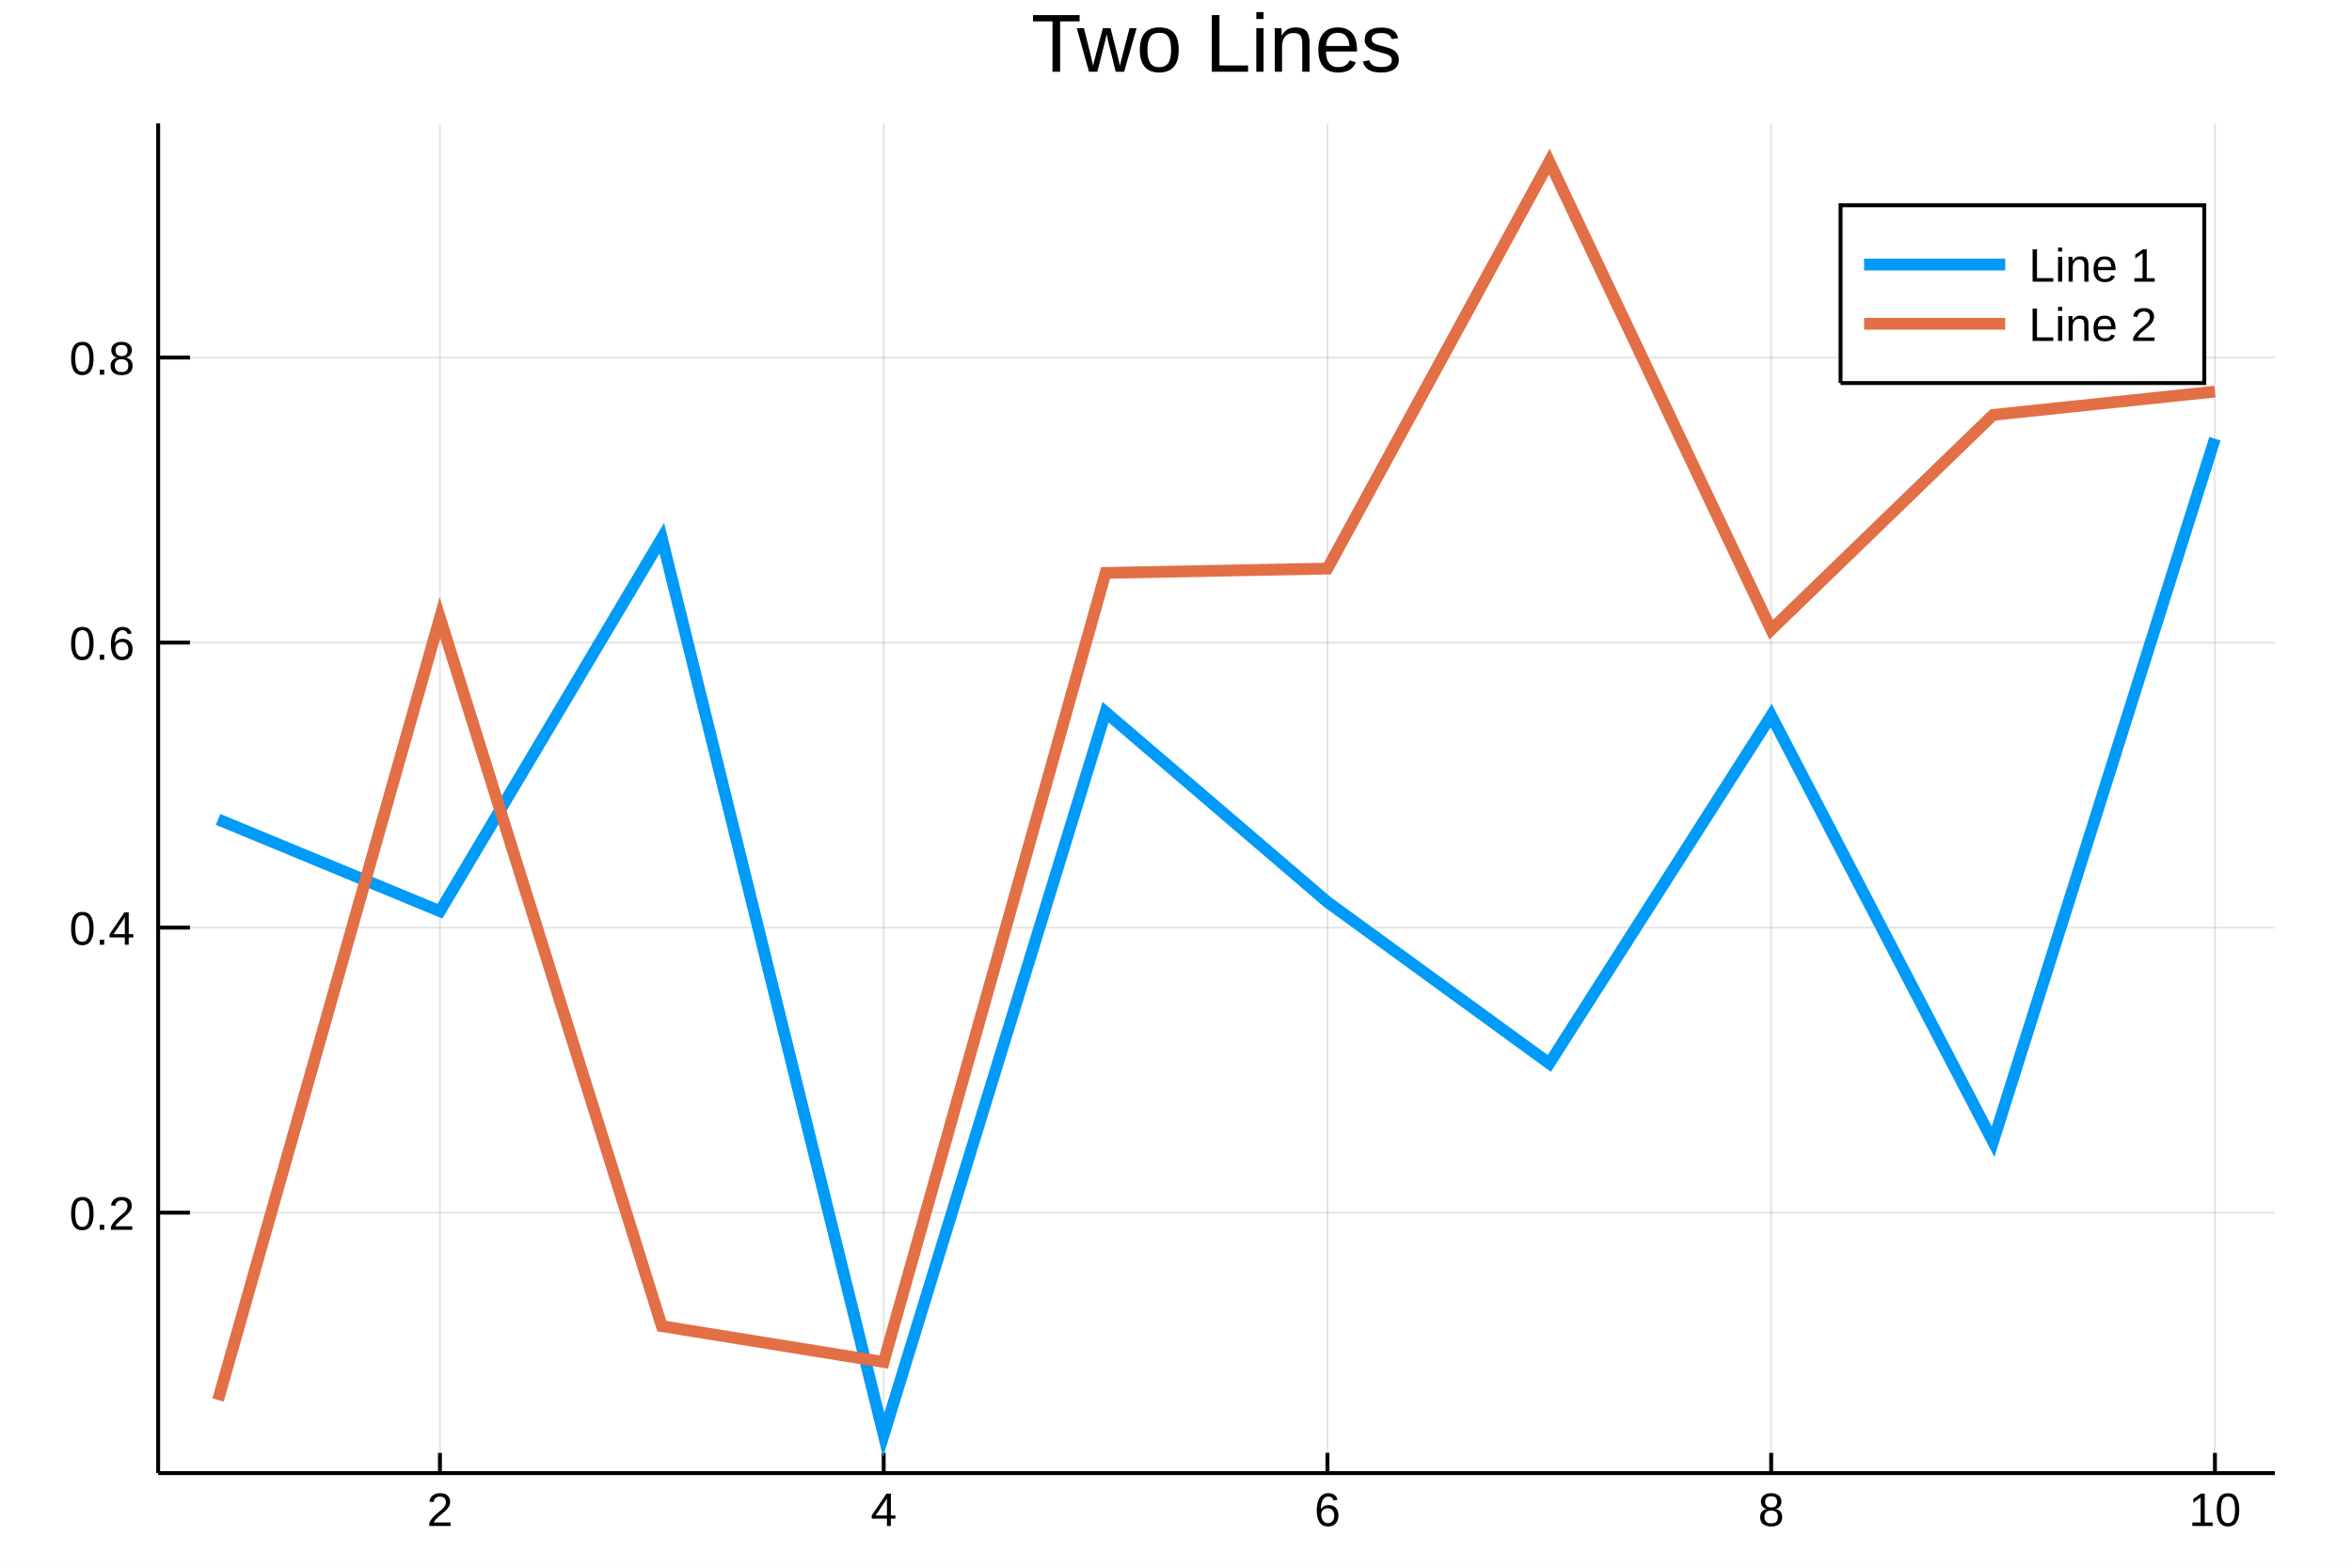
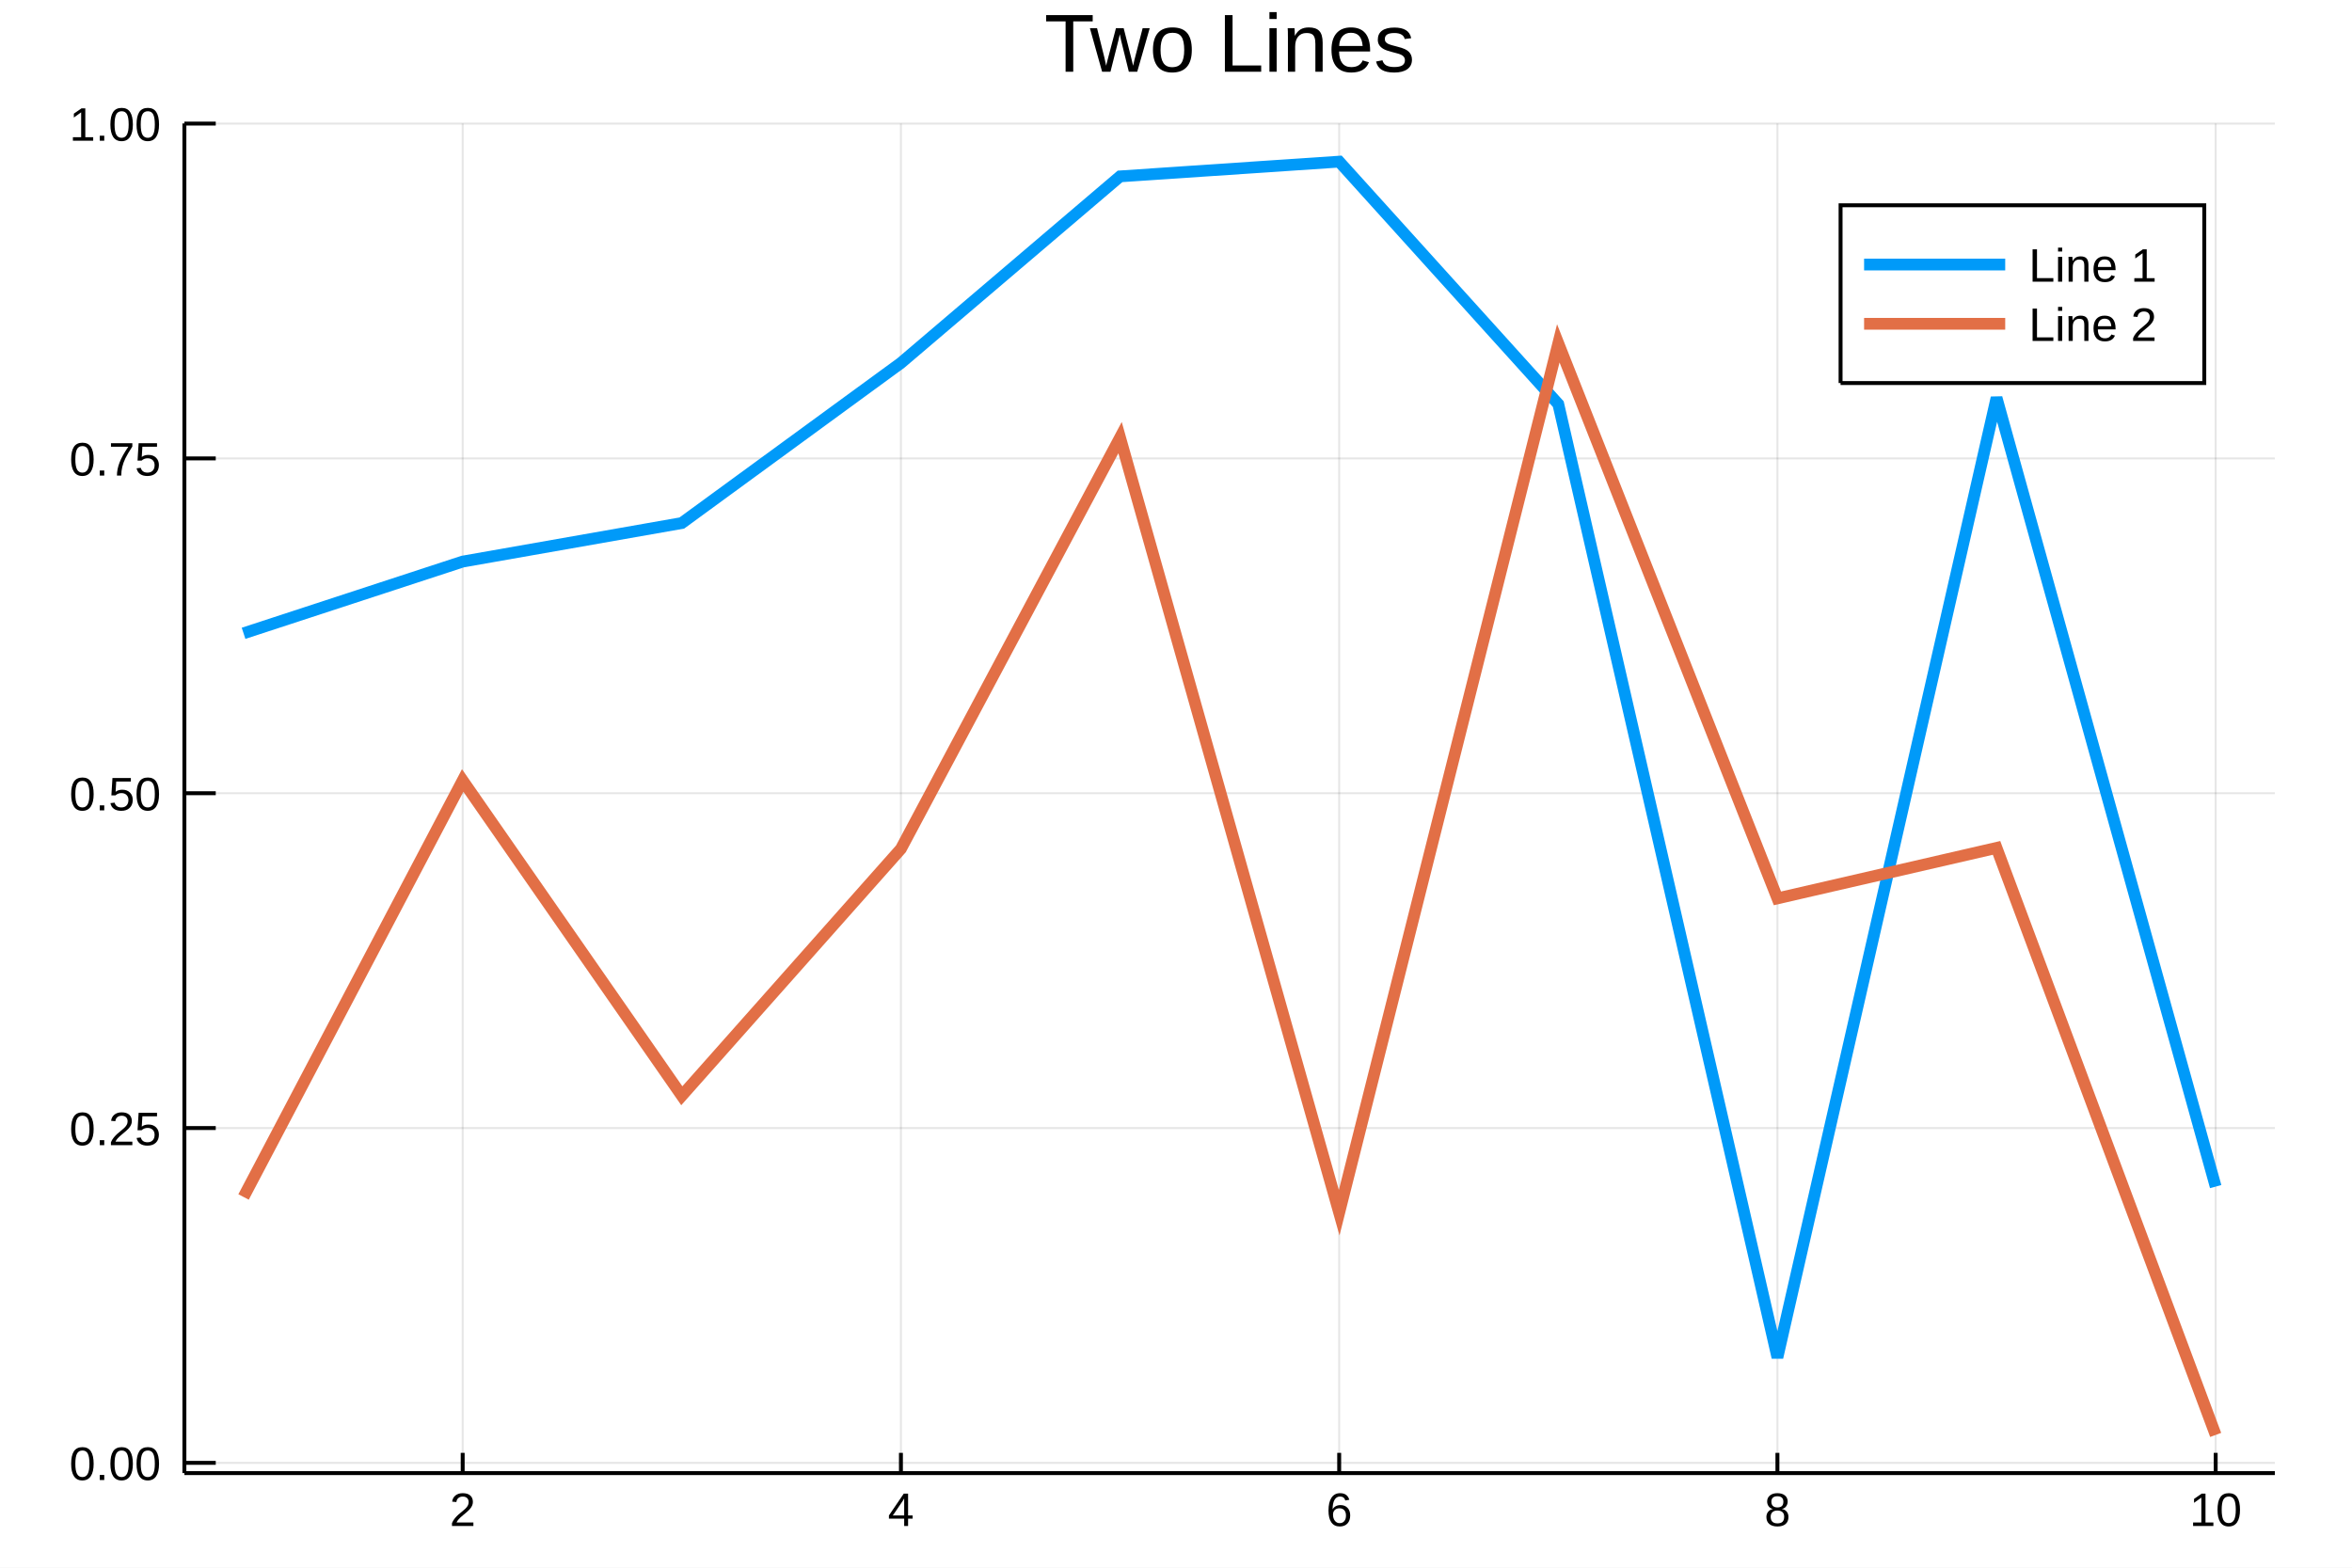
<svg xmlns="http://www.w3.org/2000/svg" width="600" height="400" viewBox="0 0 2400 1600">
  <defs>
-     <clipPath id="clip1400">
+     <clipPath id="clip2300">
      <rect x="0" y="0" width="2000" height="2000" />
    </clipPath>
  </defs>
  <defs>
-     <clipPath id="clip1401">
+     <clipPath id="clip2301">
      <rect x="0" y="0" width="2400" height="1600" />
    </clipPath>
  </defs>
-   <polygon clip-path="url(#clip1401)" points=" 0,1600 2400,1600 2400,0 0,0    " fill="#ffffff" fill-rule="evenodd" fill-opacity="1" />
+   <polygon clip-path="url(#clip2301)" points=" 0,1600 2400,1600 2400,0 0,0    " fill="#ffffff" fill-rule="evenodd" fill-opacity="1" />
  <defs>
-     <clipPath id="clip1402">
+     <clipPath id="clip2302">
      <rect x="480" y="0" width="1681" height="1600" />
    </clipPath>
  </defs>
-   <polygon clip-path="url(#clip1401)" points=" 161.394,1503.47 2321.26,1503.47 2321.26,125.984 161.394,125.984    " fill="#ffffff" fill-rule="evenodd" fill-opacity="1" />
+   <polygon clip-path="url(#clip2301)" points=" 188.156,1503.47 2321.26,1503.47 2321.26,125.984 188.156,125.984    " fill="#ffffff" fill-rule="evenodd" fill-opacity="1" />
  <defs>
-     <clipPath id="clip1403">
-       <rect x="161" y="125" width="2161" height="1378" />
+     <clipPath id="clip2303">
+       <rect x="188" y="125" width="2134" height="1378" />
    </clipPath>
  </defs>
-   <polyline clip-path="url(#clip1403)" style="stroke:#000000; stroke-width:2; stroke-opacity:0.1; fill:none" points="   448.923,1503.47 448.923,125.984    " />
-   <polyline clip-path="url(#clip1403)" style="stroke:#000000; stroke-width:2; stroke-opacity:0.1; fill:none" points="   901.725,1503.47 901.725,125.984    " />
-   <polyline clip-path="url(#clip1403)" style="stroke:#000000; stroke-width:2; stroke-opacity:0.1; fill:none" points="   1354.53,1503.47 1354.53,125.984    " />
-   <polyline clip-path="url(#clip1403)" style="stroke:#000000; stroke-width:2; stroke-opacity:0.1; fill:none" points="   1807.33,1503.47 1807.33,125.984    " />
-   <polyline clip-path="url(#clip1403)" style="stroke:#000000; stroke-width:2; stroke-opacity:0.1; fill:none" points="   2260.13,1503.47 2260.13,125.984    " />
-   <polyline clip-path="url(#clip1403)" style="stroke:#000000; stroke-width:2; stroke-opacity:0.1; fill:none" points="   161.394,1237.65 2321.26,1237.65    " />
-   <polyline clip-path="url(#clip1403)" style="stroke:#000000; stroke-width:2; stroke-opacity:0.1; fill:none" points="   161.394,946.736 2321.26,946.736    " />
-   <polyline clip-path="url(#clip1403)" style="stroke:#000000; stroke-width:2; stroke-opacity:0.1; fill:none" points="   161.394,655.824 2321.26,655.824    " />
-   <polyline clip-path="url(#clip1403)" style="stroke:#000000; stroke-width:2; stroke-opacity:0.1; fill:none" points="   161.394,364.911 2321.26,364.911    " />
-   <polyline clip-path="url(#clip1401)" style="stroke:#000000; stroke-width:4; stroke-opacity:1; fill:none" points="   161.394,1503.47 2321.26,1503.47    " />
-   <polyline clip-path="url(#clip1401)" style="stroke:#000000; stroke-width:4; stroke-opacity:1; fill:none" points="   161.394,1503.47 161.394,125.984    " />
-   <polyline clip-path="url(#clip1401)" style="stroke:#000000; stroke-width:4; stroke-opacity:1; fill:none" points="   448.923,1503.47 448.923,1482.81    " />
-   <polyline clip-path="url(#clip1401)" style="stroke:#000000; stroke-width:4; stroke-opacity:1; fill:none" points="   901.725,1503.47 901.725,1482.81    " />
-   <polyline clip-path="url(#clip1401)" style="stroke:#000000; stroke-width:4; stroke-opacity:1; fill:none" points="   1354.53,1503.47 1354.53,1482.81    " />
-   <polyline clip-path="url(#clip1401)" style="stroke:#000000; stroke-width:4; stroke-opacity:1; fill:none" points="   1807.33,1503.47 1807.33,1482.81    " />
-   <polyline clip-path="url(#clip1401)" style="stroke:#000000; stroke-width:4; stroke-opacity:1; fill:none" points="   2260.13,1503.47 2260.13,1482.81    " />
-   <polyline clip-path="url(#clip1401)" style="stroke:#000000; stroke-width:4; stroke-opacity:1; fill:none" points="   161.394,1237.65 193.792,1237.65    " />
-   <polyline clip-path="url(#clip1401)" style="stroke:#000000; stroke-width:4; stroke-opacity:1; fill:none" points="   161.394,946.736 193.792,946.736    " />
-   <polyline clip-path="url(#clip1401)" style="stroke:#000000; stroke-width:4; stroke-opacity:1; fill:none" points="   161.394,655.824 193.792,655.824    " />
-   <polyline clip-path="url(#clip1401)" style="stroke:#000000; stroke-width:4; stroke-opacity:1; fill:none" points="   161.394,364.911 193.792,364.911    " />
-   <g clip-path="url(#clip1401)">
-     <text style="fill:#000000; fill-opacity:1; font-family:Arial,Helvetica Neue,Helvetica,sans-serif; font-size:48px; text-anchor:middle;" transform="rotate(0, 448.923, 1557.47)" x="448.923" y="1557.47">2</text>
+   <polyline clip-path="url(#clip2303)" style="stroke:#000000; stroke-width:2; stroke-opacity:0.1; fill:none" points="   472.123,1503.47 472.123,125.984    " />
+   <polyline clip-path="url(#clip2303)" style="stroke:#000000; stroke-width:2; stroke-opacity:0.1; fill:none" points="   919.314,1503.47 919.314,125.984    " />
+   <polyline clip-path="url(#clip2303)" style="stroke:#000000; stroke-width:2; stroke-opacity:0.1; fill:none" points="   1366.51,1503.47 1366.51,125.984    " />
+   <polyline clip-path="url(#clip2303)" style="stroke:#000000; stroke-width:2; stroke-opacity:0.1; fill:none" points="   1813.7,1503.47 1813.7,125.984    " />
+   <polyline clip-path="url(#clip2303)" style="stroke:#000000; stroke-width:2; stroke-opacity:0.1; fill:none" points="   2260.89,1503.47 2260.89,125.984    " />
+   <polyline clip-path="url(#clip2303)" style="stroke:#000000; stroke-width:2; stroke-opacity:0.1; fill:none" points="   188.156,1493 2321.26,1493    " />
+   <polyline clip-path="url(#clip2303)" style="stroke:#000000; stroke-width:2; stroke-opacity:0.1; fill:none" points="   188.156,1151.29 2321.26,1151.29    " />
+   <polyline clip-path="url(#clip2303)" style="stroke:#000000; stroke-width:2; stroke-opacity:0.1; fill:none" points="   188.156,809.57 2321.26,809.57    " />
+   <polyline clip-path="url(#clip2303)" style="stroke:#000000; stroke-width:2; stroke-opacity:0.1; fill:none" points="   188.156,467.853 2321.26,467.853    " />
+   <polyline clip-path="url(#clip2303)" style="stroke:#000000; stroke-width:2; stroke-opacity:0.1; fill:none" points="   188.156,126.136 2321.26,126.136    " />
+   <polyline clip-path="url(#clip2301)" style="stroke:#000000; stroke-width:4; stroke-opacity:1; fill:none" points="   188.156,1503.47 2321.26,1503.47    " />
+   <polyline clip-path="url(#clip2301)" style="stroke:#000000; stroke-width:4; stroke-opacity:1; fill:none" points="   188.156,1503.47 188.156,125.984    " />
+   <polyline clip-path="url(#clip2301)" style="stroke:#000000; stroke-width:4; stroke-opacity:1; fill:none" points="   472.123,1503.47 472.123,1482.81    " />
+   <polyline clip-path="url(#clip2301)" style="stroke:#000000; stroke-width:4; stroke-opacity:1; fill:none" points="   919.314,1503.47 919.314,1482.81    " />
+   <polyline clip-path="url(#clip2301)" style="stroke:#000000; stroke-width:4; stroke-opacity:1; fill:none" points="   1366.51,1503.47 1366.51,1482.81    " />
+   <polyline clip-path="url(#clip2301)" style="stroke:#000000; stroke-width:4; stroke-opacity:1; fill:none" points="   1813.7,1503.47 1813.7,1482.81    " />
+   <polyline clip-path="url(#clip2301)" style="stroke:#000000; stroke-width:4; stroke-opacity:1; fill:none" points="   2260.89,1503.47 2260.89,1482.81    " />
+   <polyline clip-path="url(#clip2301)" style="stroke:#000000; stroke-width:4; stroke-opacity:1; fill:none" points="   188.156,1493 220.153,1493    " />
+   <polyline clip-path="url(#clip2301)" style="stroke:#000000; stroke-width:4; stroke-opacity:1; fill:none" points="   188.156,1151.29 220.153,1151.29    " />
+   <polyline clip-path="url(#clip2301)" style="stroke:#000000; stroke-width:4; stroke-opacity:1; fill:none" points="   188.156,809.57 220.153,809.57    " />
+   <polyline clip-path="url(#clip2301)" style="stroke:#000000; stroke-width:4; stroke-opacity:1; fill:none" points="   188.156,467.853 220.153,467.853    " />
+   <polyline clip-path="url(#clip2301)" style="stroke:#000000; stroke-width:4; stroke-opacity:1; fill:none" points="   188.156,126.136 220.153,126.136    " />
+   <g clip-path="url(#clip2301)">
+     <text style="fill:#000000; fill-opacity:1; font-family:Arial,Helvetica Neue,Helvetica,sans-serif; font-size:48px; text-anchor:middle;" transform="rotate(0, 472.123, 1557.47)" x="472.123" y="1557.47">2</text>
  </g>
-   <g clip-path="url(#clip1401)">
-     <text style="fill:#000000; fill-opacity:1; font-family:Arial,Helvetica Neue,Helvetica,sans-serif; font-size:48px; text-anchor:middle;" transform="rotate(0, 901.725, 1557.47)" x="901.725" y="1557.47">4</text>
+   <g clip-path="url(#clip2301)">
+     <text style="fill:#000000; fill-opacity:1; font-family:Arial,Helvetica Neue,Helvetica,sans-serif; font-size:48px; text-anchor:middle;" transform="rotate(0, 919.314, 1557.47)" x="919.314" y="1557.47">4</text>
  </g>
-   <g clip-path="url(#clip1401)">
-     <text style="fill:#000000; fill-opacity:1; font-family:Arial,Helvetica Neue,Helvetica,sans-serif; font-size:48px; text-anchor:middle;" transform="rotate(0, 1354.53, 1557.47)" x="1354.53" y="1557.47">6</text>
+   <g clip-path="url(#clip2301)">
+     <text style="fill:#000000; fill-opacity:1; font-family:Arial,Helvetica Neue,Helvetica,sans-serif; font-size:48px; text-anchor:middle;" transform="rotate(0, 1366.51, 1557.47)" x="1366.51" y="1557.47">6</text>
  </g>
-   <g clip-path="url(#clip1401)">
-     <text style="fill:#000000; fill-opacity:1; font-family:Arial,Helvetica Neue,Helvetica,sans-serif; font-size:48px; text-anchor:middle;" transform="rotate(0, 1807.33, 1557.47)" x="1807.33" y="1557.47">8</text>
+   <g clip-path="url(#clip2301)">
+     <text style="fill:#000000; fill-opacity:1; font-family:Arial,Helvetica Neue,Helvetica,sans-serif; font-size:48px; text-anchor:middle;" transform="rotate(0, 1813.7, 1557.47)" x="1813.7" y="1557.47">8</text>
  </g>
-   <g clip-path="url(#clip1401)">
-     <text style="fill:#000000; fill-opacity:1; font-family:Arial,Helvetica Neue,Helvetica,sans-serif; font-size:48px; text-anchor:middle;" transform="rotate(0, 2260.13, 1557.47)" x="2260.13" y="1557.47">10</text>
+   <g clip-path="url(#clip2301)">
+     <text style="fill:#000000; fill-opacity:1; font-family:Arial,Helvetica Neue,Helvetica,sans-serif; font-size:48px; text-anchor:middle;" transform="rotate(0, 2260.89, 1557.47)" x="2260.89" y="1557.47">10</text>
  </g>
-   <g clip-path="url(#clip1401)">
-     <text style="fill:#000000; fill-opacity:1; font-family:Arial,Helvetica Neue,Helvetica,sans-serif; font-size:48px; text-anchor:end;" transform="rotate(0, 137.394, 1255.15)" x="137.394" y="1255.15">0.2</text>
+   <g clip-path="url(#clip2301)">
+     <text style="fill:#000000; fill-opacity:1; font-family:Arial,Helvetica Neue,Helvetica,sans-serif; font-size:48px; text-anchor:end;" transform="rotate(0, 164.156, 1510.5)" x="164.156" y="1510.5">0.00</text>
  </g>
-   <g clip-path="url(#clip1401)">
-     <text style="fill:#000000; fill-opacity:1; font-family:Arial,Helvetica Neue,Helvetica,sans-serif; font-size:48px; text-anchor:end;" transform="rotate(0, 137.394, 964.236)" x="137.394" y="964.236">0.4</text>
+   <g clip-path="url(#clip2301)">
+     <text style="fill:#000000; fill-opacity:1; font-family:Arial,Helvetica Neue,Helvetica,sans-serif; font-size:48px; text-anchor:end;" transform="rotate(0, 164.156, 1168.79)" x="164.156" y="1168.79">0.25</text>
  </g>
-   <g clip-path="url(#clip1401)">
-     <text style="fill:#000000; fill-opacity:1; font-family:Arial,Helvetica Neue,Helvetica,sans-serif; font-size:48px; text-anchor:end;" transform="rotate(0, 137.394, 673.324)" x="137.394" y="673.324">0.6</text>
+   <g clip-path="url(#clip2301)">
+     <text style="fill:#000000; fill-opacity:1; font-family:Arial,Helvetica Neue,Helvetica,sans-serif; font-size:48px; text-anchor:end;" transform="rotate(0, 164.156, 827.07)" x="164.156" y="827.07">0.50</text>
  </g>
-   <g clip-path="url(#clip1401)">
-     <text style="fill:#000000; fill-opacity:1; font-family:Arial,Helvetica Neue,Helvetica,sans-serif; font-size:48px; text-anchor:end;" transform="rotate(0, 137.394, 382.411)" x="137.394" y="382.411">0.8</text>
+   <g clip-path="url(#clip2301)">
+     <text style="fill:#000000; fill-opacity:1; font-family:Arial,Helvetica Neue,Helvetica,sans-serif; font-size:48px; text-anchor:end;" transform="rotate(0, 164.156, 485.353)" x="164.156" y="485.353">0.75</text>
  </g>
-   <g clip-path="url(#clip1401)">
-     <text style="fill:#000000; fill-opacity:1; font-family:Arial,Helvetica Neue,Helvetica,sans-serif; font-size:84px; text-anchor:middle;" transform="rotate(0, 1241.33, 73.2)" x="1241.33" y="73.2">Two Lines</text>
+   <g clip-path="url(#clip2301)">
+     <text style="fill:#000000; fill-opacity:1; font-family:Arial,Helvetica Neue,Helvetica,sans-serif; font-size:48px; text-anchor:end;" transform="rotate(0, 164.156, 143.636)" x="164.156" y="143.636">1.00</text>
  </g>
-   <polyline clip-path="url(#clip1403)" style="stroke:#009af9; stroke-width:12; stroke-opacity:1; fill:none" points="   222.522,836.299 448.923,929.964 675.324,549.299 901.725,1464.49 1128.13,726.837 1354.53,920.635 1580.93,1085.36 1807.33,730.366 2033.73,1165.25 2260.13,447.755       " />
-   <polyline clip-path="url(#clip1403)" style="stroke:#e26f46; stroke-width:12; stroke-opacity:1; fill:none" points="   222.522,1428.84 448.923,630.46 675.324,1353.48 901.725,1390.06 1128.13,584.737 1354.53,580.292 1580.93,164.97 1807.33,642.663 2033.73,423.456 2260.13,399.659       " />
-   <polygon clip-path="url(#clip1401)" points=" 1878.14,390.944 2249.26,390.944 2249.26,209.504 1878.14,209.504    " fill="#ffffff" fill-rule="evenodd" fill-opacity="1" />
-   <polyline clip-path="url(#clip1401)" style="stroke:#000000; stroke-width:4; stroke-opacity:1; fill:none" points="   1878.14,390.944 2249.26,390.944 2249.26,209.504 1878.14,209.504 1878.14,390.944    " />
-   <polyline clip-path="url(#clip1401)" style="stroke:#009af9; stroke-width:12; stroke-opacity:1; fill:none" points="   1902.14,269.984 2046.14,269.984    " />
-   <g clip-path="url(#clip1401)">
+   <g clip-path="url(#clip2301)">
+     <text style="fill:#000000; fill-opacity:1; font-family:Arial,Helvetica Neue,Helvetica,sans-serif; font-size:84px; text-anchor:middle;" transform="rotate(0, 1254.71, 73.2)" x="1254.71" y="73.2">Two Lines</text>
+   </g>
+   <polyline clip-path="url(#clip2303)" style="stroke:#009af9; stroke-width:12; stroke-opacity:1; fill:none" points="   248.527,646.356 472.123,573.153 695.719,533.815 919.314,370.439 1142.91,180.01 1366.51,164.97 1590.1,412.453 1813.7,1385.39 2037.29,406.014 2260.89,1211.05       " />
+   <polyline clip-path="url(#clip2303)" style="stroke:#e26f46; stroke-width:12; stroke-opacity:1; fill:none" points="   248.527,1221.64 472.123,796.559 695.719,1118.32 919.314,866.331 1142.91,446.636 1366.51,1237.69 1590.1,350.43 1813.7,916.886 2037.29,865.368 2260.89,1464.49       " />
+   <polygon clip-path="url(#clip2301)" points=" 1878.14,390.944 2249.26,390.944 2249.26,209.504 1878.14,209.504    " fill="#ffffff" fill-rule="evenodd" fill-opacity="1" />
+   <polyline clip-path="url(#clip2301)" style="stroke:#000000; stroke-width:4; stroke-opacity:1; fill:none" points="   1878.14,390.944 2249.26,390.944 2249.26,209.504 1878.14,209.504 1878.14,390.944    " />
+   <polyline clip-path="url(#clip2301)" style="stroke:#009af9; stroke-width:12; stroke-opacity:1; fill:none" points="   1902.14,269.984 2046.14,269.984    " />
+   <g clip-path="url(#clip2301)">
    <text style="fill:#000000; fill-opacity:1; font-family:Arial,Helvetica Neue,Helvetica,sans-serif; font-size:48px; text-anchor:start;" transform="rotate(0, 2070.14, 287.484)" x="2070.14" y="287.484">Line 1</text>
  </g>
-   <polyline clip-path="url(#clip1401)" style="stroke:#e26f46; stroke-width:12; stroke-opacity:1; fill:none" points="   1902.14,330.464 2046.14,330.464    " />
-   <g clip-path="url(#clip1401)">
+   <polyline clip-path="url(#clip2301)" style="stroke:#e26f46; stroke-width:12; stroke-opacity:1; fill:none" points="   1902.14,330.464 2046.14,330.464    " />
+   <g clip-path="url(#clip2301)">
    <text style="fill:#000000; fill-opacity:1; font-family:Arial,Helvetica Neue,Helvetica,sans-serif; font-size:48px; text-anchor:start;" transform="rotate(0, 2070.14, 347.964)" x="2070.14" y="347.964">Line 2</text>
  </g>
</svg>
